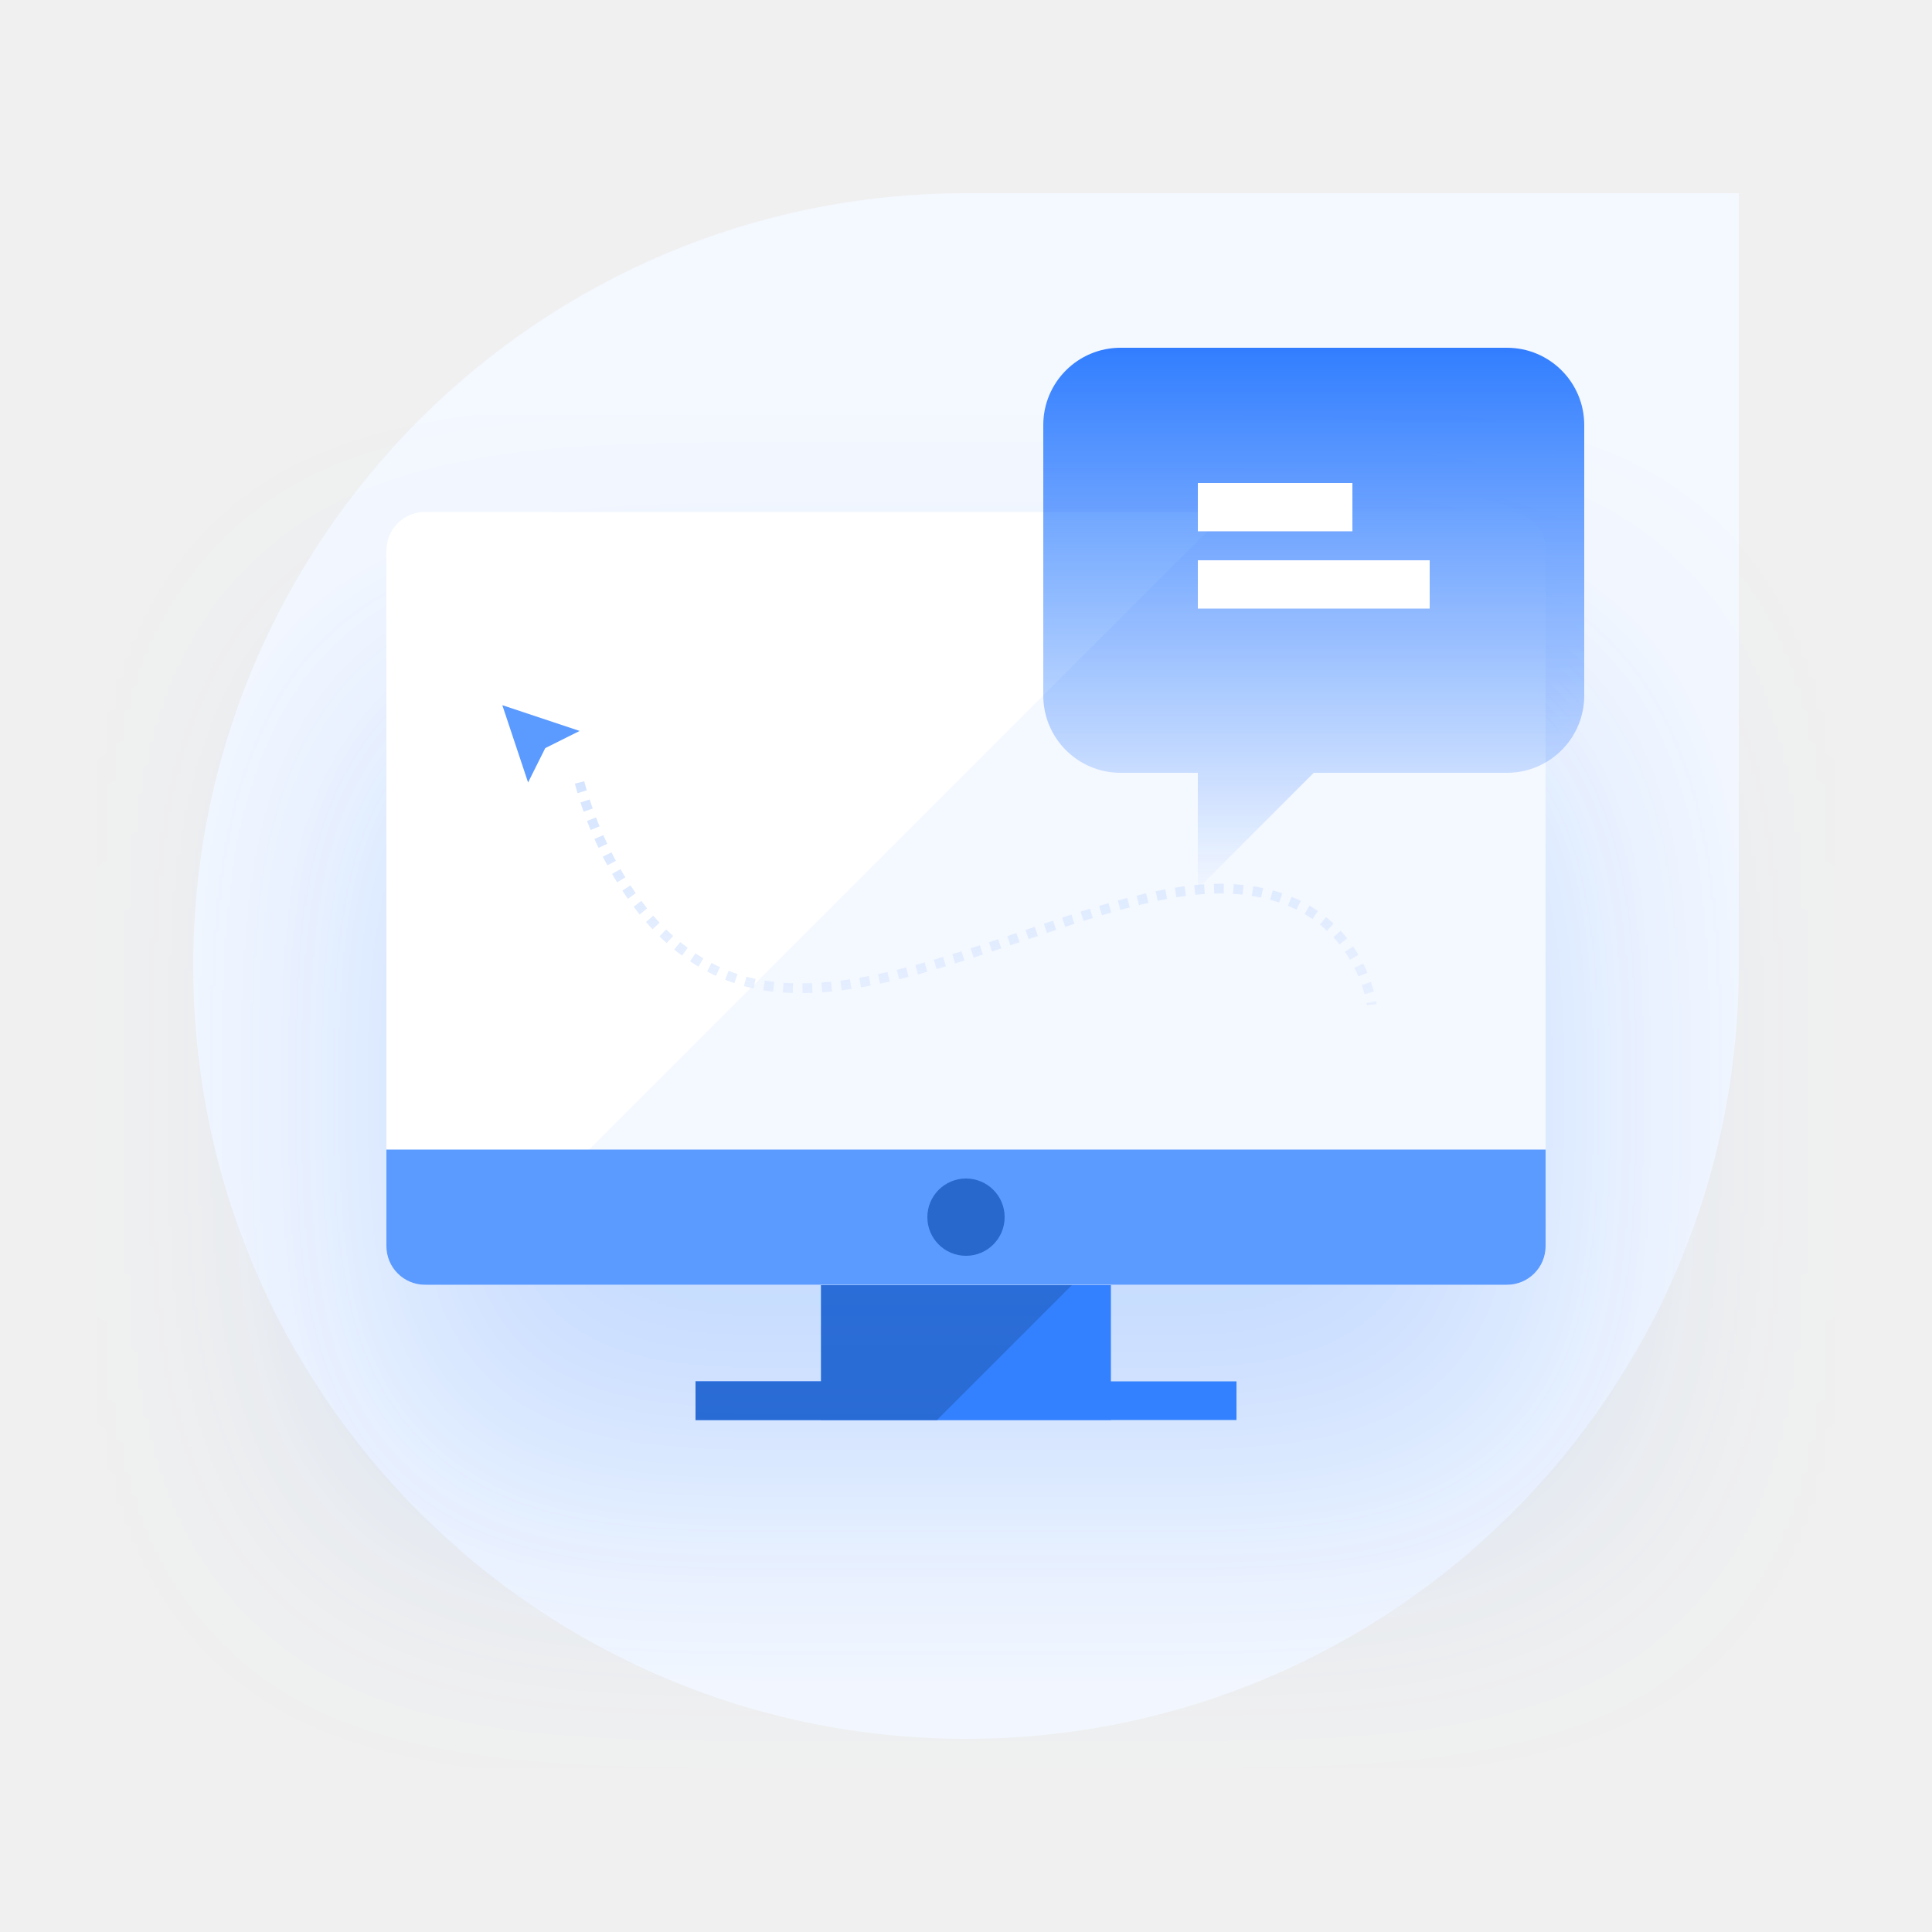
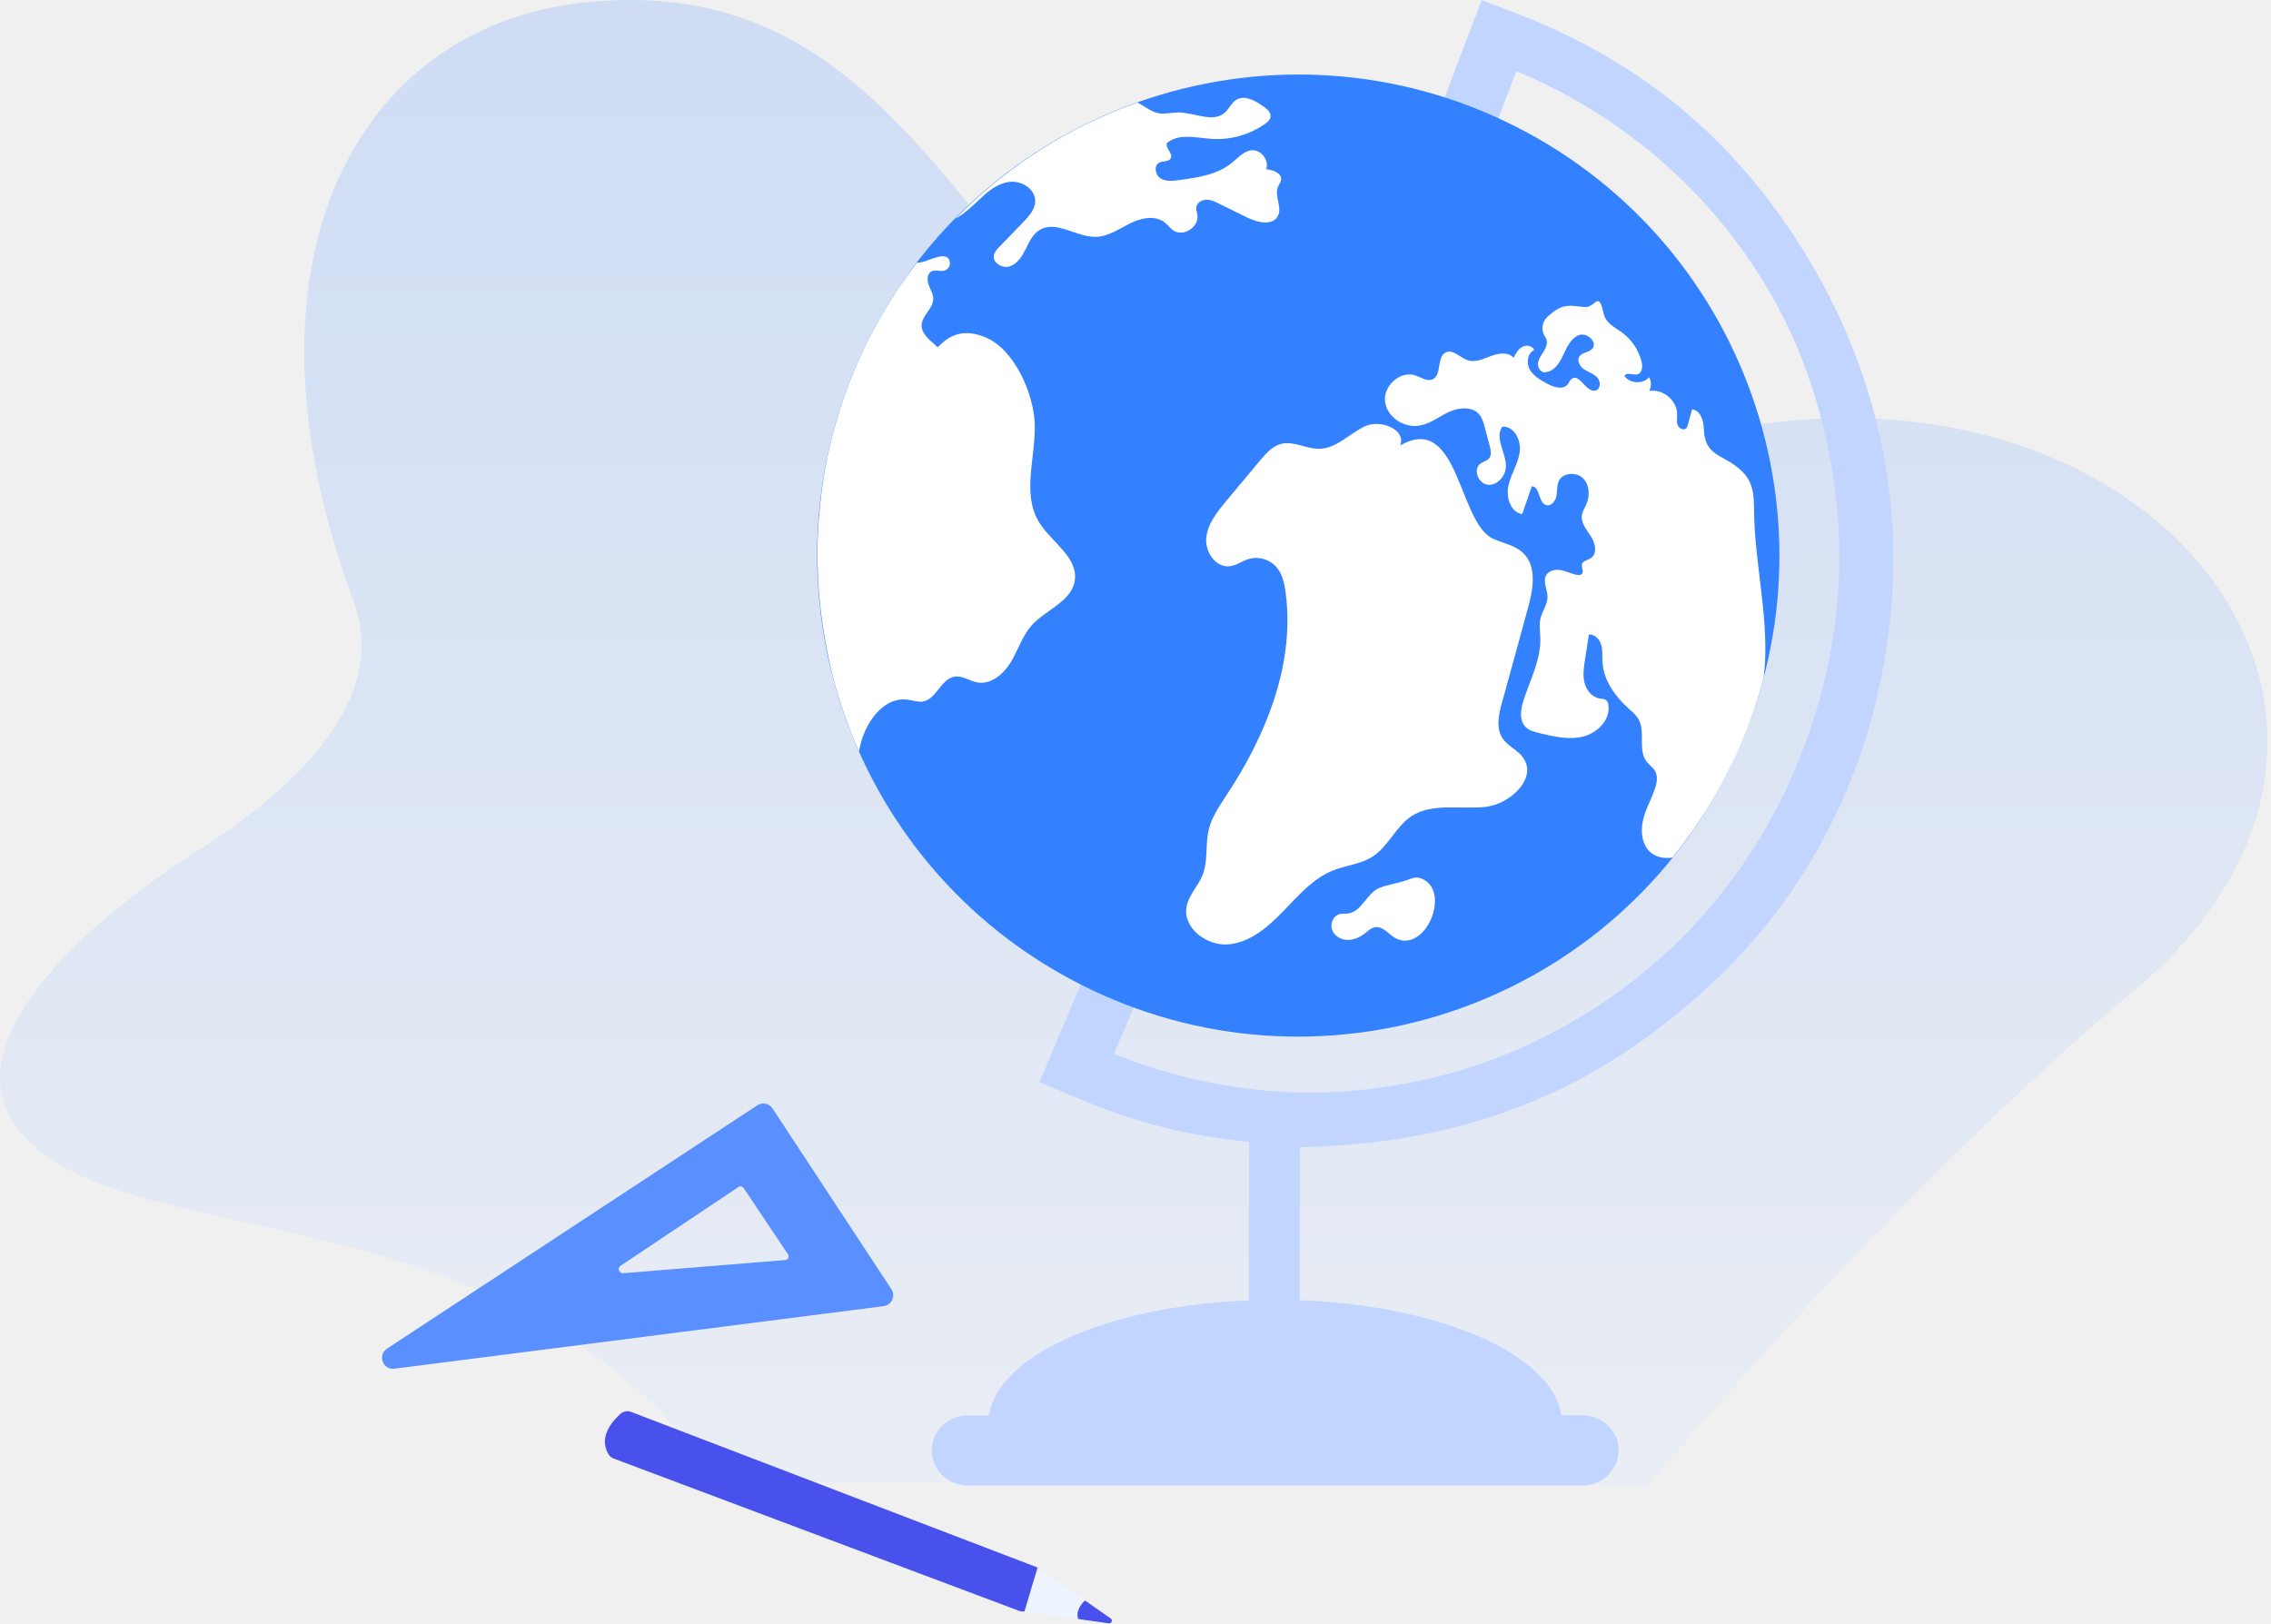
- <svg xmlns="http://www.w3.org/2000/svg" fill="none" viewBox="0 0 200 200">
-   <path fill="#F4F8FF" d="M20 100c0-44.183 35.817-80 80-80h80v80c0 44.183-35.817 80-80 80s-80-35.817-80-80Z" />
-   <path fill="#3381FF" fill-rule="evenodd" d="M85 133h30v14H85v-14Z" clip-rule="evenodd" />
-   <path fill="#3381FF" d="M72 143h56v4H72z" />
-   <path fill="#2867CC" fill-rule="evenodd" d="M85 133v10H72v4h25l14-14" clip-rule="evenodd" />
-   <g filter="url(#a)">
-     <rect width="120" height="80" x="40" y="53" fill="#fff" rx="4" />
-   </g>
-   <path fill="#F4F8FF" fill-rule="evenodd" d="m47 133 80-80h29a4 4 0 0 1 4 4v72a4 4 0 0 1-4 4H47Z" clip-rule="evenodd" />
-   <path fill="#5B9AFF" d="m52 73 8 2.667-3.556 1.777L54.667 81 52 73Z" />
-   <path stroke="url(#b)" stroke-dasharray="1" d="M60 81s4.383 18.6 19 21c14.617 2.4 34.416-10.431 48-10 13.584.431 15 12 15 12" />
-   <path fill="#5B9AFF" d="M40 119h120v10a4 4 0 0 1-4 4H44a4 4 0 0 1-4-4v-10Z" />
-   <circle cx="100" cy="126" r="4" fill="#2867CC" />
-   <path fill="url(#c)" fill-rule="evenodd" d="M116 36a8 8 0 0 0-8 8v28a8 8 0 0 0 8 8h8v12l12-12h20a8 8 0 0 0 8-8V44a8 8 0 0 0-8-8h-40Z" clip-rule="evenodd" style="mix-blend-mode:multiply" />
-   <path fill="#fff" d="M124 58h24v5h-24zm0-8h16v5h-16z" />
+ <svg xmlns="http://www.w3.org/2000/svg" width="214" height="153" fill="none">
+   <path opacity=".25" d="M18.053 80.55c6.866-4.373 19.22-13.215 15.238-23.982C21.497 24.691 33.578 2.673 54.778.27c44.165-5 36.059 61.558 100.803 41.98 45.266-13.691 76.839 24.972 45.436 51.184-22.6 18.863-45.754 46.567-45.754 46.567l-87.46-.316c-17.813-25.386-48.663-22.213-61.81-29.709-16.431-9.365 5.43-25.205 12.058-29.425" fill="url(#a)" />
+   <path d="M91.204 133.397h1.987c.129-.816.45-1.622.945-2.384 2.974-4.585 12.261-8.02 23.567-8.461v-14.935c-5.561-.537-10.414-1.793-14.763-3.554v.011l-4.993-2.083 4.317-10.222 5.014 2.17-2.309 5.378c.161.065.322.14.483.204 4.607 1.826 10.437 3.211 16.256 3.415 8.418.3 16.181-1.664 22.108-4.392 11.972-5.497 21.034-15.074 25.855-27.315 2.705-6.85 3.994-14.13 3.575-21.463-.419-7.355-2.416-14.688-5.691-20.808-5.229-9.77-13.807-17.727-24.663-22.247l-2.147 5.561-5.057-1.9L139.618 0l3.607 1.396c.398.16.816.311 1.214.472l.279.108-.011.01c9.535 4.037 16.846 9.857 22.687 17.856 7.065 9.674 12.681 23.375 10.566 39.834-1.89 14.71-8.773 26.091-17.888 34.144-9.309 8.235-20.669 13.958-37.58 14.302v14.42c13.26.494 23.761 5.1 24.642 10.844h1.986c1.879 0 3.404 1.482 3.404 3.307S150.999 140 149.12 140H91.204c-1.878 0-3.403-1.482-3.403-3.307-.01-1.815 1.514-3.296 3.403-3.296Z" fill="#C1D5FF" />
+   <path d="M162.767 72.85c-11.317 22.334-38.589 31.256-60.922 19.94-22.333-11.317-31.255-38.6-19.938-60.922C93.224 9.545 120.496.612 142.829 11.929s31.266 38.6 19.938 60.922Z" fill="#3381FF" />
+   <path d="M139.93 76.05c2.352-.236 4.961-2.684 3.608-4.627-.505-.741-1.45-1.085-1.943-1.837-.655-.977-.366-2.265-.054-3.392.816-2.953 1.632-5.906 2.437-8.87.494-1.77.881-3.972-.472-5.228-.763-.72-1.869-.891-2.824-1.331-3.275-1.514-3.211-11.95-8.74-8.783.59-1.504-1.836-2.48-3.296-1.815-1.471.676-2.674 2.083-4.284 2.126-1.235.043-2.438-.762-3.63-.462-.837.215-1.449.913-2.007 1.579-1.063 1.267-2.116 2.544-3.179 3.811-.848 1.02-1.75 2.137-1.878 3.468-.129 1.332.901 2.846 2.233 2.674.612-.075 1.127-.483 1.707-.666.945-.3 2.051.01 2.695.773.537.634.719 1.493.837 2.32.913 6.72-1.803 13.453-5.529 19.1-.677 1.042-1.417 2.084-1.707 3.286-.344 1.407-.043 2.953-.591 4.306-.419 1.03-1.299 1.879-1.503 2.974-.365 2.018 1.933 3.736 3.973 3.543 2.05-.193 3.725-1.653 5.153-3.135 1.429-1.482 2.824-3.114 4.746-3.855 1.192-.461 2.523-.569 3.608-1.245 1.514-.945 2.212-2.835 3.693-3.833 1.987-1.289 4.596-.645 6.947-.88Zm-60.9-10.361c.171.569.354 1.117.547 1.664.15.43.311.87.472 1.3.161.429.333.858.516 1.277.129.3.258.59.386.891.011-.086.033-.16.043-.247.44-2.362 2.212-4.971 4.585-4.627.451.064.902.236 1.364.171 1.299-.193 1.728-2.168 3.028-2.351.73-.107 1.395.408 2.115.548 1.299.236 2.49-.795 3.178-1.933.666-1.127 1.074-2.448 1.943-3.436 1.342-1.492 3.769-2.244 4.07-4.23.332-2.212-2.223-3.619-3.383-5.53-1.61-2.663-.3-6.077-.386-9.202-.086-2.791-1.858-7.043-4.67-8.203-2.051-.837-3.383-.214-4.478.956l-.193-.193c-.602-.526-1.343-1.106-1.321-1.89.022-.923 1.095-1.568 1.095-2.491 0-.472-.279-.891-.44-1.342-.161-.44-.129-1.052.3-1.256.355-.183.806.053 1.203-.065a.729.729 0 0 0 .505-.74c-.108-1.268-1.987-.172-2.63-.054-.183.032-.355.064-.495.064v.01a2.365 2.365 0 0 0-.15.194c-.161.215-.322.44-.483.655-.161.215-.322.44-.483.655-.13.183-.247.365-.376.548-.129.182-.258.365-.376.547a2.286 2.286 0 0 0-.172.269 45.262 45.262 0 0 0-5.905 13.42 42.776 42.776 0 0 0-1.149 6.454 40.304 40.304 0 0 0-.215 2.813 38.047 38.047 0 0 0-.01 3.5c.032 1.106.107 2.223.236 3.329a45.96 45.96 0 0 0 .72 4.541 36.051 36.051 0 0 0 1.008 3.984Zm16.147-48.553c1.106-.107 2.352.666 2.373 1.782.01.795-.59 1.46-1.138 2.03-.74.773-1.493 1.546-2.244 2.319-.226.225-.451.483-.515.805-.13.73.848 1.267 1.535 1.02.698-.247 1.127-.945 1.46-1.61.333-.677.655-1.396 1.289-1.793 1.567-.988 3.5.687 5.347.633 1.149-.032 2.147-.74 3.178-1.256 1.02-.516 2.351-.816 3.264-.118.311.236.537.569.859.784.945.622 2.437-.355 2.244-1.482-.032-.236-.14-.473-.107-.709.053-.43.515-.698.944-.72.43-.01.827.183 1.214.377.88.429 1.761.858 2.641 1.299.966.483 2.405.816 2.899-.15.429-.827-.365-1.89.011-2.75.086-.214.247-.397.29-.622.096-.655-.763-.966-1.407-1.03.301-.828-.472-1.848-1.353-1.783-.741.054-1.278.698-1.847 1.16-1.374 1.138-3.253 1.417-5.014 1.653-.59.075-1.245.15-1.75-.172-.505-.322-.644-1.202-.118-1.47.354-.183.902-.055 1.084-.42.237-.45-.504-.923-.365-1.417 1.106-.966 2.771-.505 4.231-.408a7.841 7.841 0 0 0 5.025-1.417c.236-.161.483-.376.515-.655.054-.408-.311-.73-.644-.966-.773-.559-1.836-1.15-2.631-.612-.429.29-.633.816-1.009 1.16-1.138 1.03-2.899-.012-4.434 0-.602 0-1.181.171-1.772.085-.634-.107-1.181-.515-1.739-.848-.097-.054-.204-.118-.301-.172-.634.226-1.267.462-1.901.72-.622.257-1.245.526-1.857.805a44.23 44.23 0 0 0-8.257 4.917 45.04 45.04 0 0 0-2.641 2.137 46.96 46.96 0 0 0-2.491 2.362c.891-.494 1.707-1.31 2.32-1.868.772-.762 1.706-1.482 2.812-1.6Z" fill="#fff" />
+   <path d="M159.762 77.908c.375-.537.73-1.074 1.073-1.622.344-.547.666-1.095.988-1.653.258-.451.505-.902.741-1.364.247-.483.494-.966.73-1.45a43.341 43.341 0 0 0 1.836-4.466c.204-.58.397-1.16.569-1.75.183-.59.344-1.17.494-1.772v-.01c.054-.483.108-.967.129-1.46.236-4.714-.966-9.374-1.031-14.088-.021-1.535-.01-2.78-1.181-3.897-1.728-1.654-3.479-1.246-3.565-4.048-.021-.752-.343-1.664-1.095-1.75-.139.494-.268.988-.408 1.482-.032.107-.064.214-.139.29-.226.257-.687.042-.816-.28-.118-.322-.043-.676-.054-1.03.011-1.3-1.342-2.427-2.631-2.19a1.33 1.33 0 0 0 0-1.3c-.59.666-1.782.623-2.319-.097.14-.44.827-.053 1.267-.193.408-.15.44-.72.344-1.149a4.908 4.908 0 0 0-1.858-2.78c-.59-.43-1.31-.763-1.61-1.44-.172-.386-.183-.826-.365-1.213-.387-.826-.677.355-1.589.258-1.246-.14-1.879-.3-2.889.451a7.712 7.712 0 0 0-.579.483c-.484.462-.612 1.213-.258 1.782.021.033.032.054.054.086.289.355.161.892-.076 1.289-.225.386-.547.762-.601 1.213-.054.451.365.988.784.827.805-.118 1.288-.923 1.621-1.664.344-.73.72-1.557 1.482-1.826.773-.257 1.772.698 1.224 1.3-.322.354-.956.322-1.213.73-.258.408.075.966.483 1.224.408.268.923.408 1.235.783.332.366.279 1.096-.204 1.192-.881.204-1.482-1.632-2.212-1.116-.194.129-.258.375-.408.547-.451.537-1.321.247-1.944-.086-.622-.343-1.267-.708-1.621-1.32-.344-.612-.225-1.557.419-1.836-.14-.42-.741-.516-1.128-.301-.386.215-.612.633-.816 1.02-.515-.569-1.428-.43-2.126-.161-.708.268-1.471.634-2.19.397-.73-.236-1.374-1.063-2.061-.74-.902.418-.355 2.136-1.257 2.544-.515.226-1.063-.182-1.599-.365-1.418-.494-3.039.945-2.878 2.427.15 1.481 1.804 2.566 3.275 2.287 1.02-.183 1.857-.87 2.791-1.3.935-.418 2.202-.515 2.846.29.247.322.365.73.472 1.117.161.601.322 1.213.483 1.825.108.387.194.848-.064 1.16-.204.247-.558.311-.816.494-.741.537-.193 1.932.73 1.997.923.064 1.686-.88 1.675-1.793-.011-1.267-1.095-2.663-.333-3.683 1.106-.086 1.793 1.3 1.632 2.405-.161 1.095-.827 2.061-1.063 3.157-.247 1.084.193 2.512 1.299 2.673.301-.88.602-1.74.902-2.609.784-.021.591 1.514 1.342 1.761.462.15.881-.354.978-.837.096-.473.021-.988.225-1.428.387-.806 1.632-.88 2.276-.258.634.623.666 1.675.312 2.48-.151.322-.344.623-.408.966-.129.752.451 1.418.859 2.051.418.644.612 1.643-.043 2.05-.29.173-.72.226-.816.56-.076.29.193.622.021.88-.118.16-.365.15-.569.107-.494-.107-.956-.354-1.46-.44-.494-.086-1.095.032-1.353.472-.365.623.139 1.385.118 2.105-.011.687-.483 1.267-.655 1.943-.15.612-.043 1.278-.021 1.911.043 2.008-.935 3.876-1.568 5.788-.29.858-.451 1.921.183 2.566.343.354.858.472 1.331.59 1.342.322 2.749.645 4.08.312 1.342-.333 2.566-1.557 2.394-2.92-.01-.183-.064-.366-.193-.484-.182-.161-.451-.15-.687-.193-.698-.13-1.224-.795-1.385-1.504-.172-.697-.054-1.427.054-2.147.118-.784.246-1.568.365-2.362.558-.054 1.02.462 1.17.998.15.537.075 1.107.118 1.654.107 1.707 1.213 3.2 2.48 4.338.322.29.666.58.891.955.709 1.203-.075 2.942.795 4.048.247.312.591.526.784.87.29.515.161 1.16-.032 1.718-.365 1.03-.924 1.997-1.139 3.07-.214 1.074-.01 2.33.87 2.975.548.397 1.278.494 1.954.386v-.01a48.664 48.664 0 0 0 1.793-2.384 4.44 4.44 0 0 0 .355-.515Zm-25.747 4.917c-.634-.279-.967-.032-1.557.161-.762.258-1.697.397-2.427.677-1.234.461-1.664 2.233-2.985 2.426-.268.043-.547-.01-.816.065-.579.15-.901.859-.719 1.428.183.569.762.955 1.364.998.59.043 1.181-.204 1.664-.558.343-.258.666-.601 1.095-.644.73-.075 1.235.708 1.89 1.052 2.791 1.417 5.239-4.38 2.491-5.605Z" fill="#fff" />
+   <path d="M71.363 104.17 36.47 127.101c-.918.601-.388 2.028.701 1.89l46.093-5.894a1.035 1.035 0 0 0 .733-1.595l-11.2-17.037a1.037 1.037 0 0 0-1.434-.295Zm2.669 14.578-15.311 1.245c-.363.029-.573-.484-.278-.679l11.162-7.46c.152-.103.37-.043.487.132l4.15 6.21c.153.235.039.53-.21.552Z" fill="#598FFF" />
+   <path d="m97.281 151.274.941-2.304a.975.975 0 0 0-.552-1.278l-38.2-14.627a.975.975 0 0 0-.983.168c-.763.67-2.116 2.177-1.156 3.807a.98.98 0 0 0 .5.421l38.208 14.356a.972.972 0 0 0 1.241-.543Z" fill="#4951EC" />
+   <path d="m97.773 147.73 6.893 4.808c.22.155.084.497-.183.459l-7.946-1.133 1.236-4.134Z" fill="#EEF4FF" />
+   <path d="m101.594 152.58 2.894.413c.262.037.398-.305.182-.459l-2.435-1.7c-.739.716-.777 1.33-.641 1.746Z" fill="#4951EC" />
  <defs>
-     <linearGradient id="b" x1="184.778" x2="181.375" y1="122.247" y2="72.669" gradientUnits="userSpaceOnUse">
-       <stop stop-color="#D6E5FF" stop-opacity=".01" />
+     <linearGradient id="a" x1="106.833" y1="0" x2="106.833" y2="140" gradientUnits="userSpaceOnUse">
+       <stop stop-color="#69A0FF" />
      <stop offset="1" stop-color="#D6E5FF" />
    </linearGradient>
-     <linearGradient id="c" x1="108" x2="108" y1="36" y2="92" gradientUnits="userSpaceOnUse">
-       <stop stop-color="#3381FF" />
-       <stop offset="1" stop-color="#3381FF" stop-opacity=".01" />
-     </linearGradient>
-     <filter id="a" width="180" height="140" x="10" y="43" color-interpolation-filters="sRGB" filterUnits="userSpaceOnUse">
-       <feFlood flood-opacity="0" result="BackgroundImageFix" />
-       <feColorMatrix in="SourceAlpha" result="hardAlpha" values="0 0 0 0 0 0 0 0 0 0 0 0 0 0 0 0 0 0 127 0" />
-       <feOffset dy="20" />
-       <feGaussianBlur stdDeviation="15" />
-       <feColorMatrix values="0 0 0 0 0.2 0 0 0 0 0.506 0 0 0 0 1 0 0 0 0.248 0" />
-       <feBlend in2="BackgroundImageFix" result="effect1_dropShadow_109_618" />
-       <feBlend in="SourceGraphic" in2="effect1_dropShadow_109_618" result="shape" />
-     </filter>
  </defs>
</svg>
